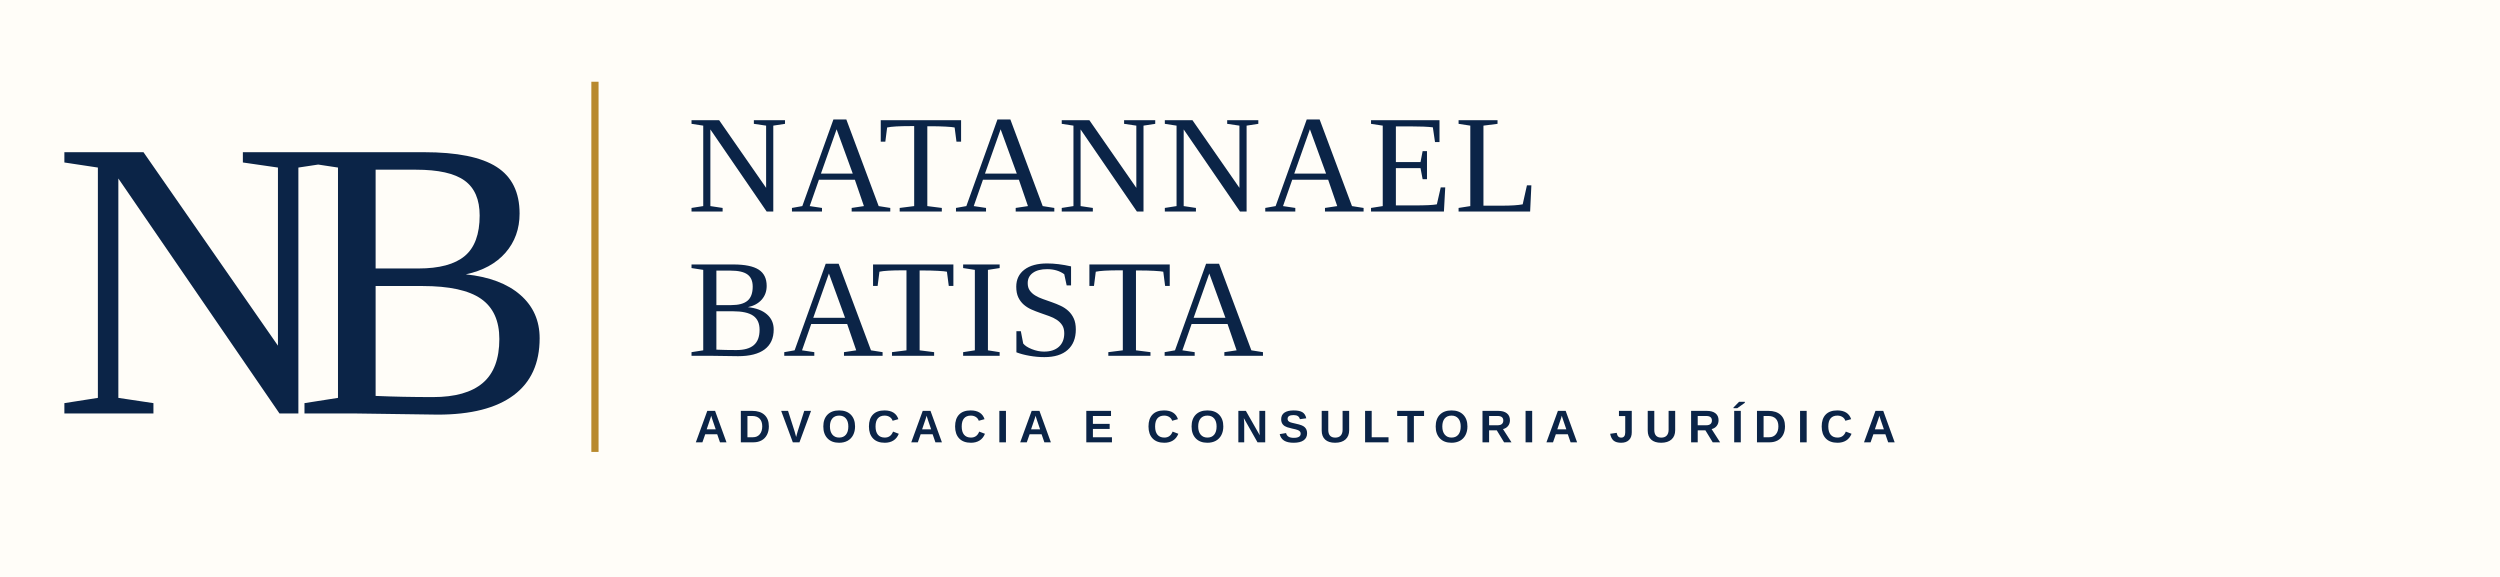
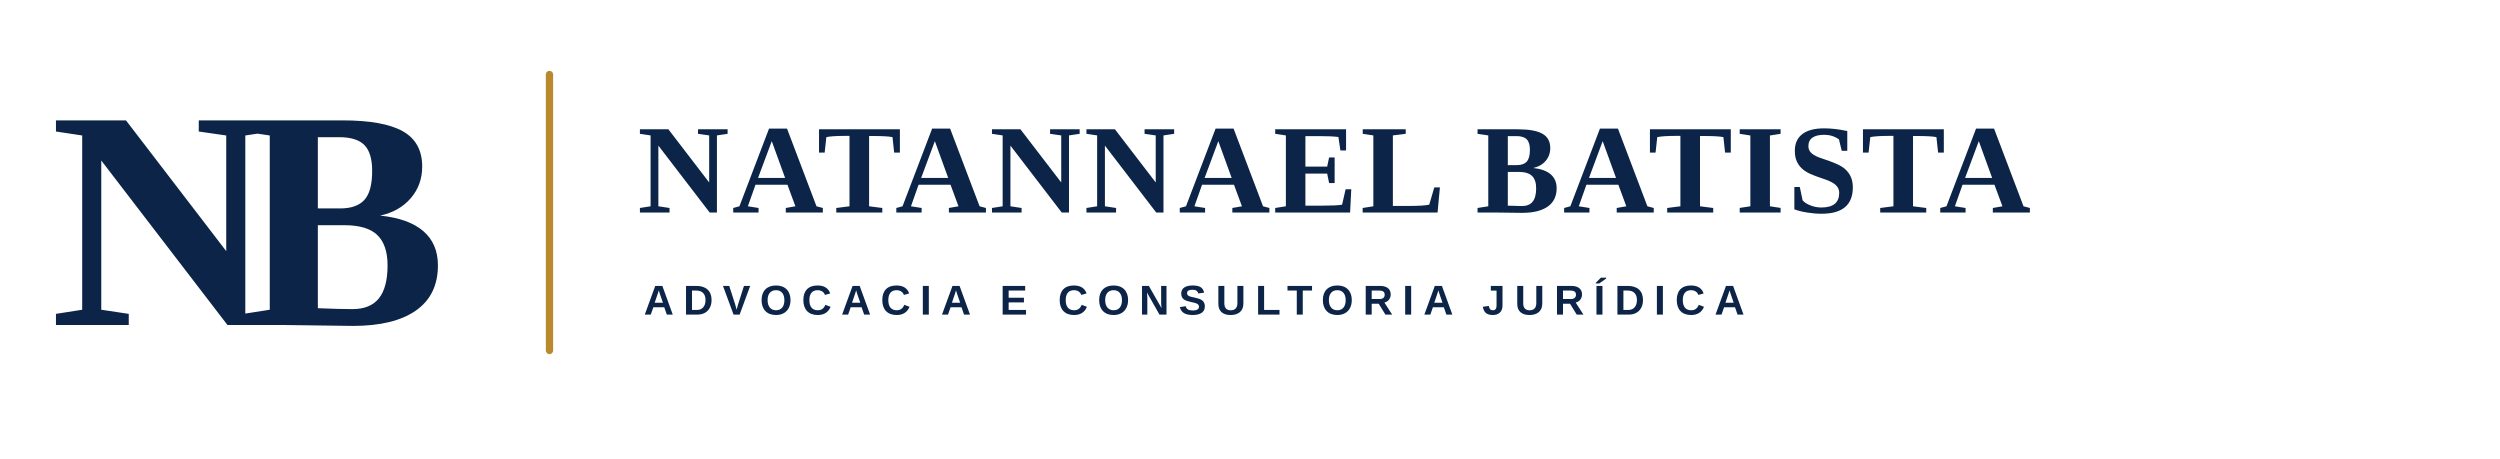
- <svg xmlns="http://www.w3.org/2000/svg" viewBox="0 0 1040 240" role="img" aria-labelledby="title desc">
-   <rect width="1040" height="240" fill="#FFFDF8" />
+ <svg xmlns="http://www.w3.org/2000/svg" viewBox="0 0 1200 220" role="img" aria-labelledby="title desc">
  <g fill="#0B2447">
-     <text x="22" y="172" font-family="Georgia, 'Times New Roman', serif" font-size="166" letter-spacing="-20">NB</text>
-     <text x="286" y="88" font-family="Georgia, 'Times New Roman', serif" font-size="58" letter-spacing="1">NATANNAEL</text>
-     <text x="286" y="148" font-family="Georgia, 'Times New Roman', serif" font-size="58" letter-spacing="1">BATISTA</text>
-     <text x="289" y="184" font-family="Arial, Helvetica, sans-serif" font-size="19" font-weight="700" letter-spacing="4.2">ADVOCACIA E CONSULTORIA JURÍDICA</text>
+     <text x="24" y="156" font-family="Georgia, 'Times New Roman', serif" font-size="150" font-weight="700" letter-spacing="-18">NB</text>
+     <text x="306" y="102" font-family="Georgia, 'Times New Roman', serif" font-size="61" font-weight="600" letter-spacing="1.3">NATANNAEL BATISTA</text>
+     <text x="309" y="151" font-family="Arial, Helvetica, sans-serif" font-size="20" font-weight="700" letter-spacing="4.5">ADVOCACIA E CONSULTORIA JURÍDICA</text>
  </g>
-   <rect x="246" y="34" width="3" height="154" fill="#B8892D" />
+   <rect x="262" y="34" width="3.5" height="136" rx="1.75" fill="#B8892D" />
</svg>
